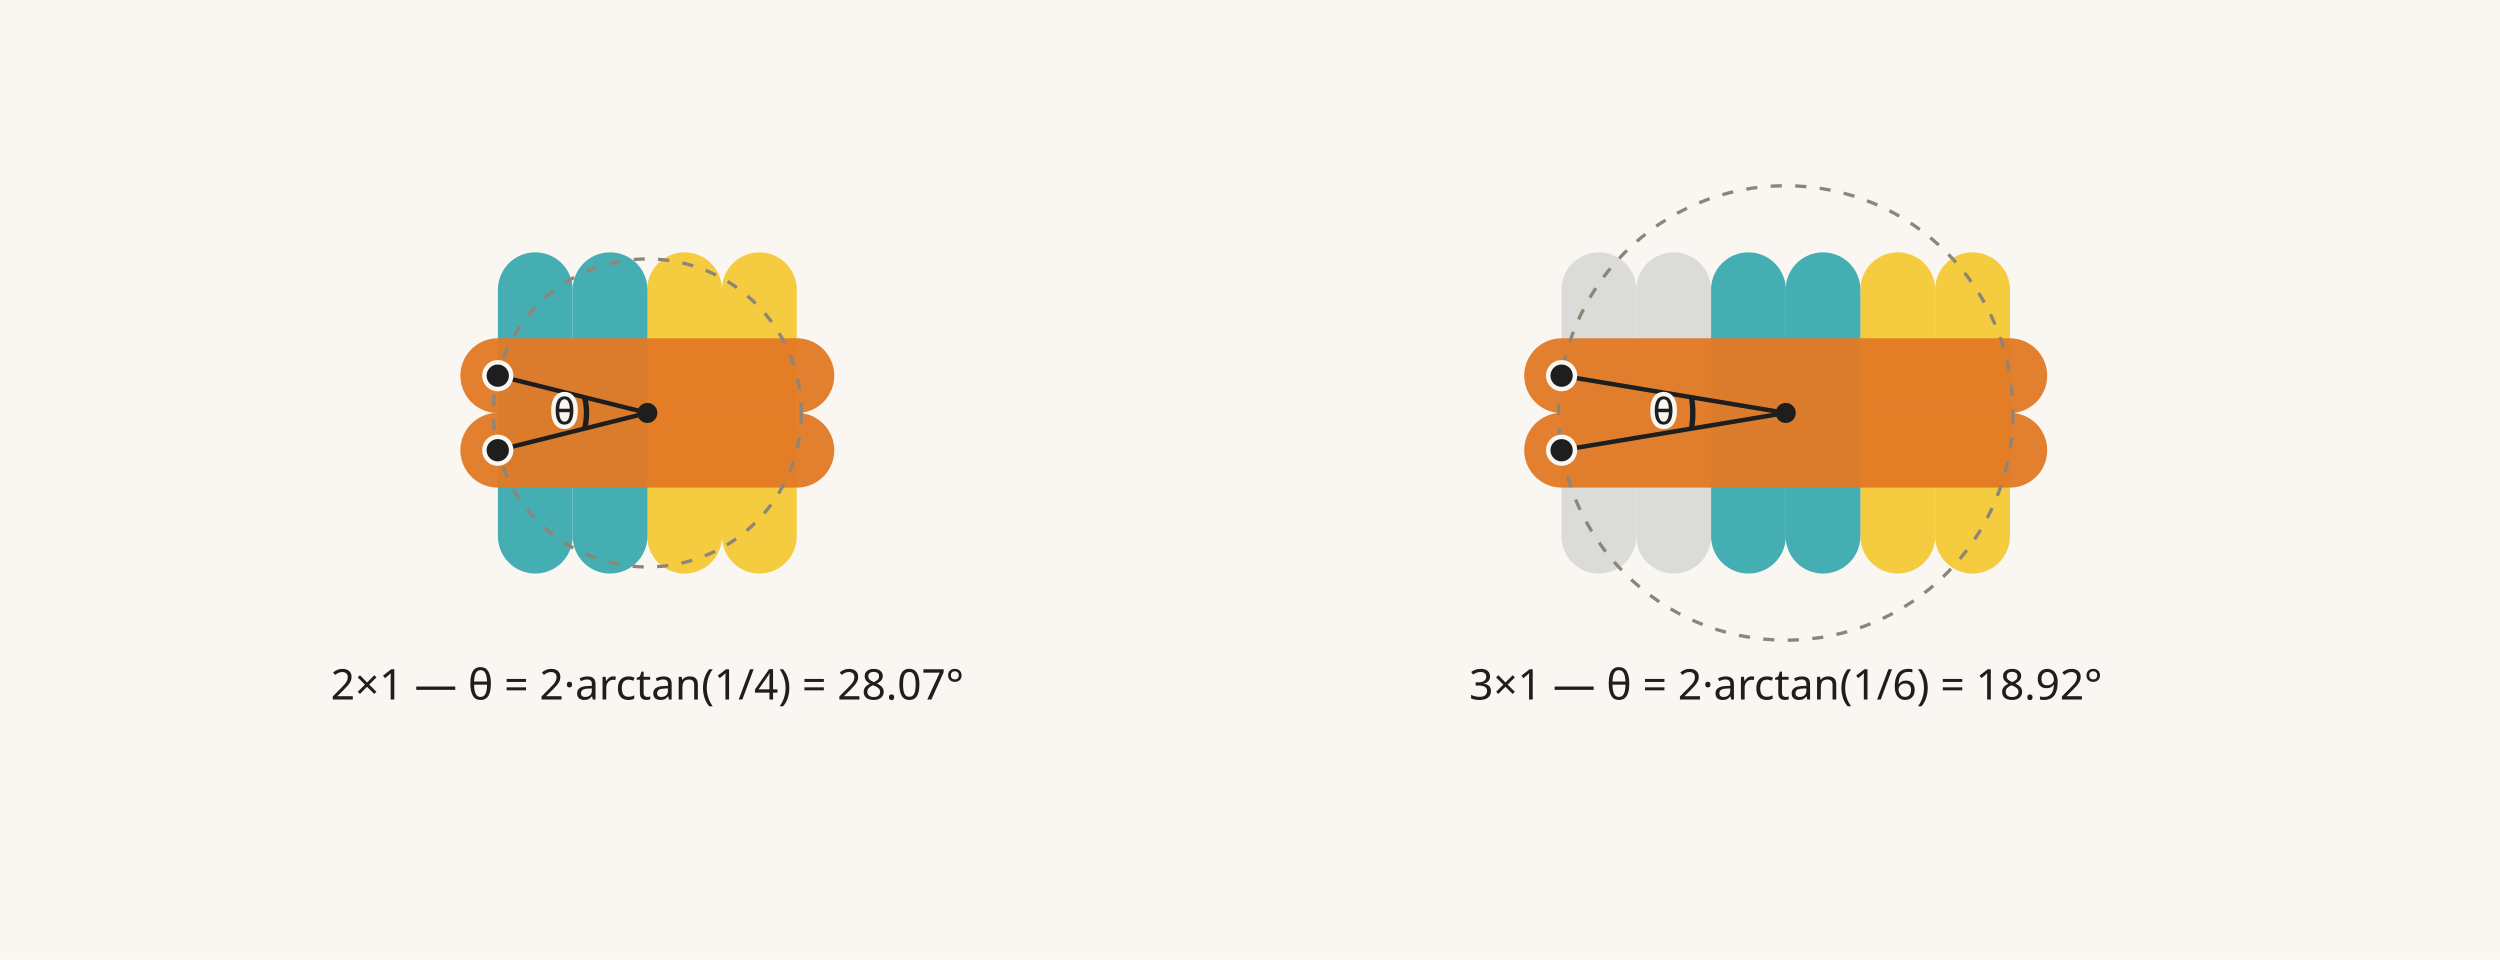
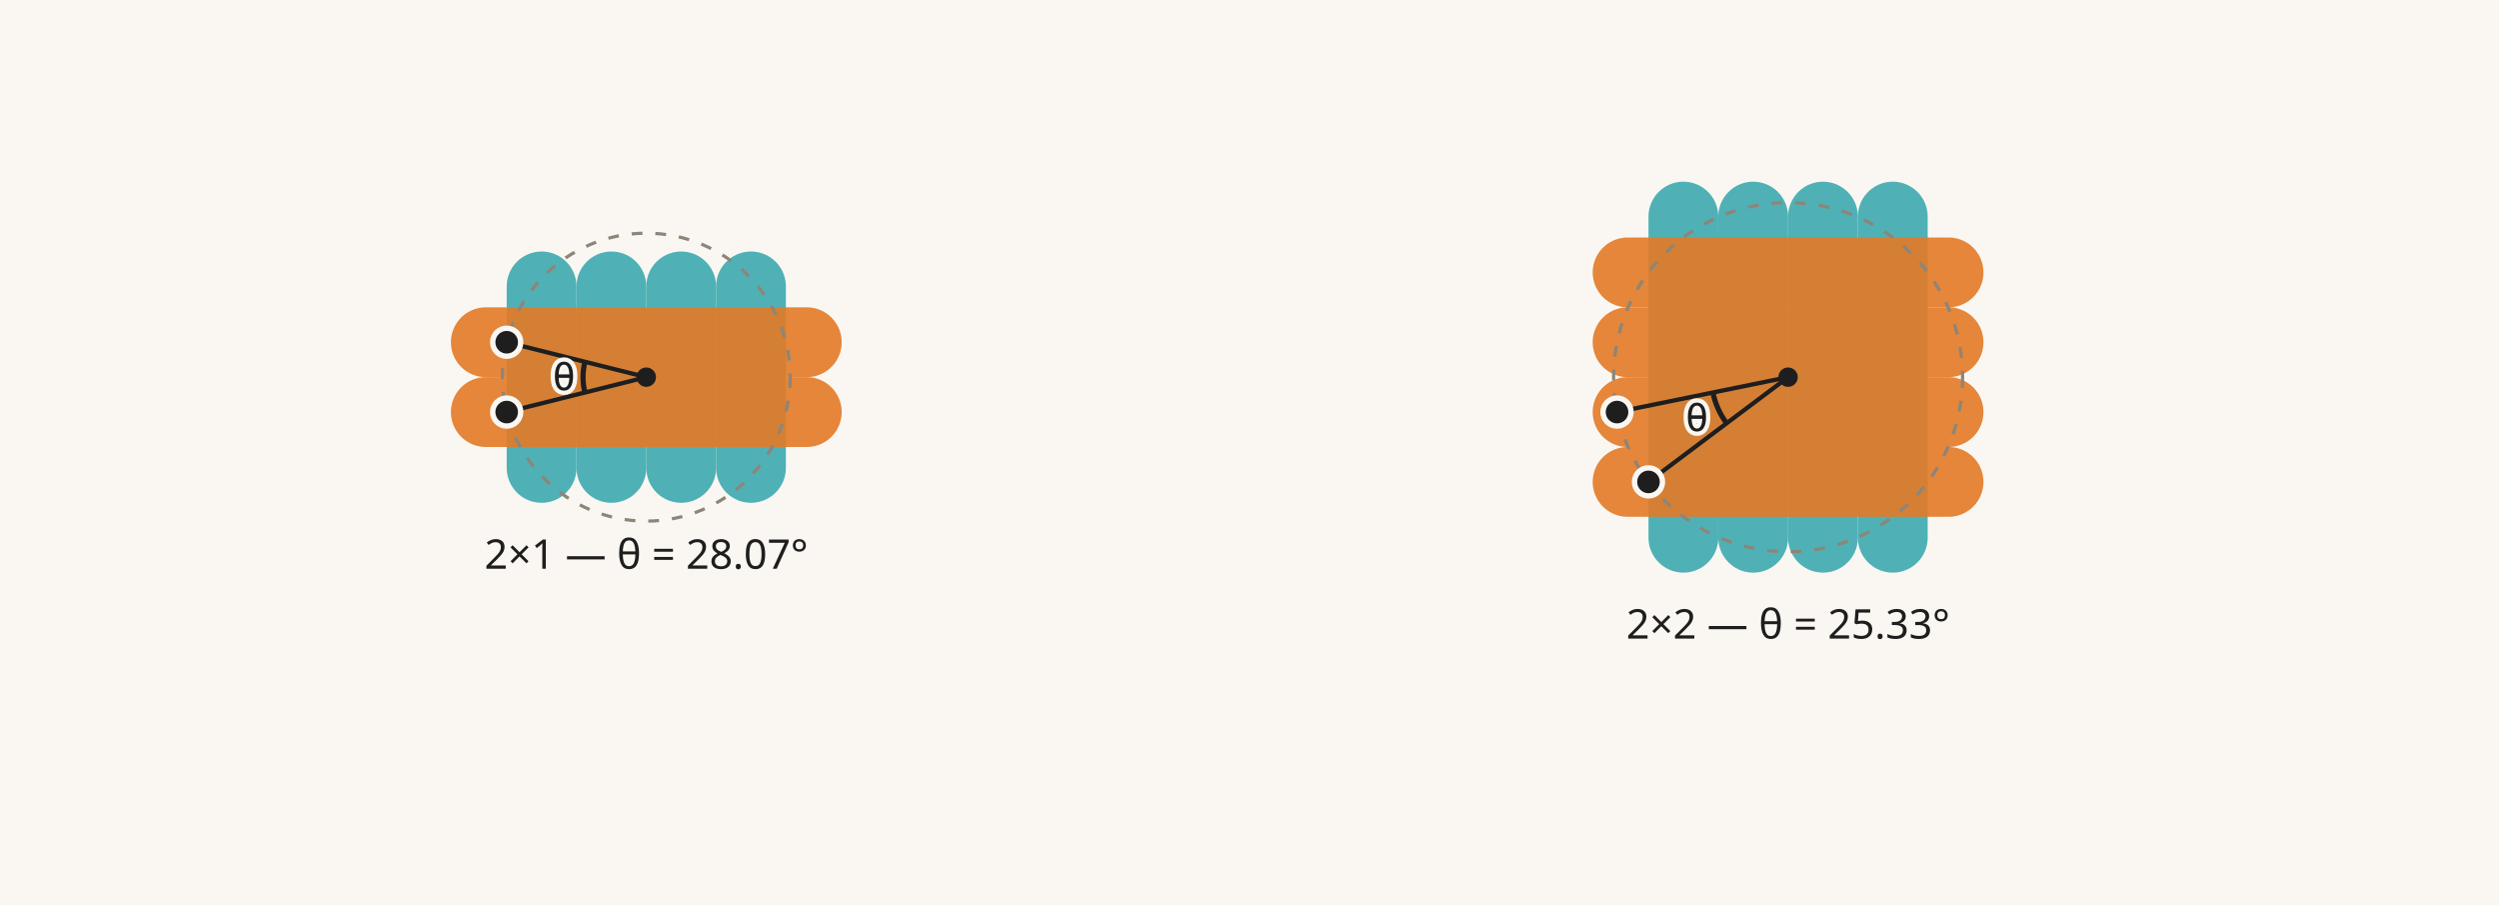
- <svg xmlns="http://www.w3.org/2000/svg" viewBox="0 0 1120 430" width="1120" height="430" role="img" aria-label="The twist is the angle the two weft lines subtend at the centre, at the tip's distance">
-   <rect width="1120" height="430" fill="#faf7f2" />
-   <line x1="340.2" y1="129.8" x2="340.2" y2="240.2" stroke="#f5c837" stroke-width="33.5" stroke-linecap="round" opacity="0.95" />
-   <line x1="306.7" y1="129.8" x2="306.7" y2="240.2" stroke="#f5c837" stroke-width="33.5" stroke-linecap="round" opacity="0.95" />
-   <line x1="273.3" y1="129.8" x2="273.3" y2="240.2" stroke="#3caaaf" stroke-width="33.5" stroke-linecap="round" opacity="0.95" />
-   <line x1="239.8" y1="129.8" x2="239.8" y2="240.2" stroke="#3caaaf" stroke-width="33.5" stroke-linecap="round" opacity="0.95" />
-   <line x1="223.0" y1="168.3" x2="357.0" y2="168.3" stroke="#e27a26" stroke-width="33.5" stroke-linecap="round" opacity="0.95" />
-   <line x1="223.0" y1="201.7" x2="357.0" y2="201.7" stroke="#e27a26" stroke-width="33.5" stroke-linecap="round" opacity="0.95" />
-   <circle cx="290.0" cy="185.0" r="69.0" fill="none" stroke="#8d8578" stroke-width="1.5" stroke-dasharray="5 6" />
-   <line x1="290.0" y1="185.0" x2="223.0" y2="168.3" stroke="#1e1e1e" stroke-width="2" />
-   <circle cx="223.0" cy="168.3" r="6" fill="#1e1e1e" stroke="#faf7f2" stroke-width="2" />
-   <line x1="290.0" y1="185.0" x2="223.0" y2="201.7" stroke="#1e1e1e" stroke-width="2" />
-   <circle cx="223.0" cy="201.7" r="6" fill="#1e1e1e" stroke="#faf7f2" stroke-width="2" />
-   <path d="M261.9 192.0A29.0 29.0 0 0 0 261.9 178.0" fill="none" stroke="#1e1e1e" stroke-width="2.4" />
-   <text x="252.9" y="190.0" font-family="ui-monospace,SFMono-Regular,Menlo,monospace" font-size="17" text-anchor="middle" fill="#1e1e1e" stroke="#faf7f2" stroke-width="4" paint-order="stroke">θ</text>
-   <circle cx="290.0" cy="185.0" r="4.5" fill="#1e1e1e" />
-   <text x="290.0" y="313.4" font-family="ui-sans-serif,system-ui,sans-serif" font-size="19" text-anchor="middle" fill="#1e1e1e">2×1 — θ = 2·arctan(1/4) = 28.07°</text>
-   <line x1="883.7" y1="129.8" x2="883.7" y2="240.2" stroke="#f5c837" stroke-width="33.5" stroke-linecap="round" opacity="0.95" />
-   <line x1="850.2" y1="129.8" x2="850.2" y2="240.2" stroke="#f5c837" stroke-width="33.5" stroke-linecap="round" opacity="0.95" />
-   <line x1="816.7" y1="129.8" x2="816.7" y2="240.2" stroke="#3caaaf" stroke-width="33.5" stroke-linecap="round" opacity="0.95" />
-   <line x1="783.3" y1="129.8" x2="783.3" y2="240.2" stroke="#3caaaf" stroke-width="33.5" stroke-linecap="round" opacity="0.95" />
-   <line x1="749.8" y1="129.8" x2="749.8" y2="240.2" stroke="#d9d9d9" stroke-width="33.5" stroke-linecap="round" opacity="0.95" />
-   <line x1="716.3" y1="129.8" x2="716.3" y2="240.2" stroke="#d9d9d9" stroke-width="33.5" stroke-linecap="round" opacity="0.95" />
-   <line x1="699.6" y1="168.3" x2="900.4" y2="168.3" stroke="#e27a26" stroke-width="33.5" stroke-linecap="round" opacity="0.95" />
-   <line x1="699.6" y1="201.7" x2="900.4" y2="201.7" stroke="#e27a26" stroke-width="33.5" stroke-linecap="round" opacity="0.95" />
-   <circle cx="800.0" cy="185.0" r="101.8" fill="none" stroke="#8d8578" stroke-width="1.5" stroke-dasharray="5 6" />
-   <line x1="800.0" y1="185.0" x2="699.6" y2="168.3" stroke="#1e1e1e" stroke-width="2" />
-   <circle cx="699.6" cy="168.3" r="6" fill="#1e1e1e" stroke="#faf7f2" stroke-width="2" />
-   <line x1="800.0" y1="185.0" x2="699.6" y2="201.7" stroke="#1e1e1e" stroke-width="2" />
-   <circle cx="699.6" cy="201.7" r="6" fill="#1e1e1e" stroke="#faf7f2" stroke-width="2" />
-   <path d="M757.8 192.0A42.8 42.8 0 0 0 757.8 178.0" fill="none" stroke="#1e1e1e" stroke-width="2.4" />
-   <text x="745.3" y="190.0" font-family="ui-monospace,SFMono-Regular,Menlo,monospace" font-size="17" text-anchor="middle" fill="#1e1e1e" stroke="#faf7f2" stroke-width="4" paint-order="stroke">θ</text>
-   <circle cx="800.0" cy="185.0" r="4.5" fill="#1e1e1e" />
-   <text x="800.0" y="313.4" font-family="ui-sans-serif,system-ui,sans-serif" font-size="19" text-anchor="middle" fill="#1e1e1e">3×1 — θ = 2·arctan(1/6) = 18.92°</text>
+ <svg xmlns="http://www.w3.org/2000/svg" viewBox="0 0 1160 420" width="1160" height="420" role="img" aria-label="The turn is what carries a fold tip from its own line onto its sibling's">
+   <rect width="1160" height="420" fill="#faf7f2" />
+   <line x1="348.6" y1="132.9" x2="348.6" y2="217.1" stroke="#3caaaf" stroke-width="32.4" stroke-linecap="round" opacity="0.9" />
+   <line x1="316.2" y1="132.9" x2="316.2" y2="217.1" stroke="#3caaaf" stroke-width="32.4" stroke-linecap="round" opacity="0.9" />
+   <line x1="283.8" y1="132.9" x2="283.8" y2="217.1" stroke="#3caaaf" stroke-width="32.4" stroke-linecap="round" opacity="0.9" />
+   <line x1="251.4" y1="132.9" x2="251.4" y2="217.1" stroke="#3caaaf" stroke-width="32.4" stroke-linecap="round" opacity="0.9" />
+   <line x1="225.5" y1="191.2" x2="374.5" y2="191.2" stroke="#e27a26" stroke-width="32.4" stroke-linecap="round" opacity="0.9" />
+   <line x1="225.5" y1="158.8" x2="374.5" y2="158.8" stroke="#e27a26" stroke-width="32.4" stroke-linecap="round" opacity="0.9" />
+   <circle cx="300.0" cy="175.0" r="66.8" fill="none" stroke="#8d8578" stroke-width="1.5" stroke-dasharray="5 6" />
+   <line x1="300.0" y1="175.0" x2="235.2" y2="191.2" stroke="#1e1e1e" stroke-width="2" />
+   <line x1="300.0" y1="175.0" x2="235.2" y2="158.8" stroke="#1e1e1e" stroke-width="2" />
+   <path d="M271.5 182.1A29.4 29.4 0 0 1 271.5 167.9" fill="none" stroke="#1e1e1e" stroke-width="2.4" />
+   <text x="261.8" y="181.0" font-family="ui-monospace,SFMono-Regular,Menlo,monospace" font-size="18" text-anchor="middle" fill="#1e1e1e" stroke="#faf7f2" stroke-width="4" paint-order="stroke">θ</text>
+   <circle cx="235.2" cy="191.2" r="6.5" fill="#1e1e1e" stroke="#faf7f2" stroke-width="2.5" />
+   <circle cx="235.2" cy="158.8" r="6.5" fill="#1e1e1e" stroke="#faf7f2" stroke-width="2.5" />
+   <circle cx="300.0" cy="175.0" r="4.5" fill="#1e1e1e" />
+   <text x="300.0" y="263.9" font-family="ui-sans-serif,system-ui,sans-serif" font-size="19" text-anchor="middle" fill="#1e1e1e">2×1 — θ = 28.07°</text>
+   <line x1="878.6" y1="100.5" x2="878.6" y2="249.5" stroke="#3caaaf" stroke-width="32.4" stroke-linecap="round" opacity="0.9" />
+   <line x1="846.2" y1="100.5" x2="846.2" y2="249.5" stroke="#3caaaf" stroke-width="32.4" stroke-linecap="round" opacity="0.9" />
+   <line x1="813.8" y1="100.5" x2="813.8" y2="249.5" stroke="#3caaaf" stroke-width="32.4" stroke-linecap="round" opacity="0.9" />
+   <line x1="781.4" y1="100.5" x2="781.4" y2="249.5" stroke="#3caaaf" stroke-width="32.4" stroke-linecap="round" opacity="0.9" />
+   <line x1="755.5" y1="223.6" x2="904.5" y2="223.6" stroke="#e27a26" stroke-width="32.4" stroke-linecap="round" opacity="0.9" />
+   <line x1="755.5" y1="191.2" x2="904.5" y2="191.2" stroke="#e27a26" stroke-width="32.4" stroke-linecap="round" opacity="0.9" />
+   <line x1="755.5" y1="158.8" x2="904.5" y2="158.8" stroke="#e27a26" stroke-width="32.4" stroke-linecap="round" opacity="0.9" />
+   <line x1="755.5" y1="126.4" x2="904.5" y2="126.4" stroke="#e27a26" stroke-width="32.4" stroke-linecap="round" opacity="0.9" />
+   <circle cx="830.0" cy="175.0" r="81.0" fill="none" stroke="#8d8578" stroke-width="1.5" stroke-dasharray="5 6" />
+   <line x1="830.0" y1="175.0" x2="765.2" y2="223.6" stroke="#1e1e1e" stroke-width="2" />
+   <line x1="830.0" y1="175.0" x2="750.6" y2="191.2" stroke="#1e1e1e" stroke-width="2" />
+   <path d="M801.5 196.4A35.6 35.6 0 0 1 795.1 182.1" fill="none" stroke="#1e1e1e" stroke-width="2.4" />
+   <text x="787.7" y="200.0" font-family="ui-monospace,SFMono-Regular,Menlo,monospace" font-size="18" text-anchor="middle" fill="#1e1e1e" stroke="#faf7f2" stroke-width="4" paint-order="stroke">θ</text>
+   <circle cx="765.2" cy="223.6" r="6.5" fill="#1e1e1e" stroke="#faf7f2" stroke-width="2.5" />
+   <circle cx="750.6" cy="191.2" r="6.5" fill="#1e1e1e" stroke="#faf7f2" stroke-width="2.5" />
+   <circle cx="830.0" cy="175.0" r="4.5" fill="#1e1e1e" />
+   <text x="830.0" y="296.3" font-family="ui-sans-serif,system-ui,sans-serif" font-size="19" text-anchor="middle" fill="#1e1e1e">2×2 — θ = 25.33°</text>
</svg>
